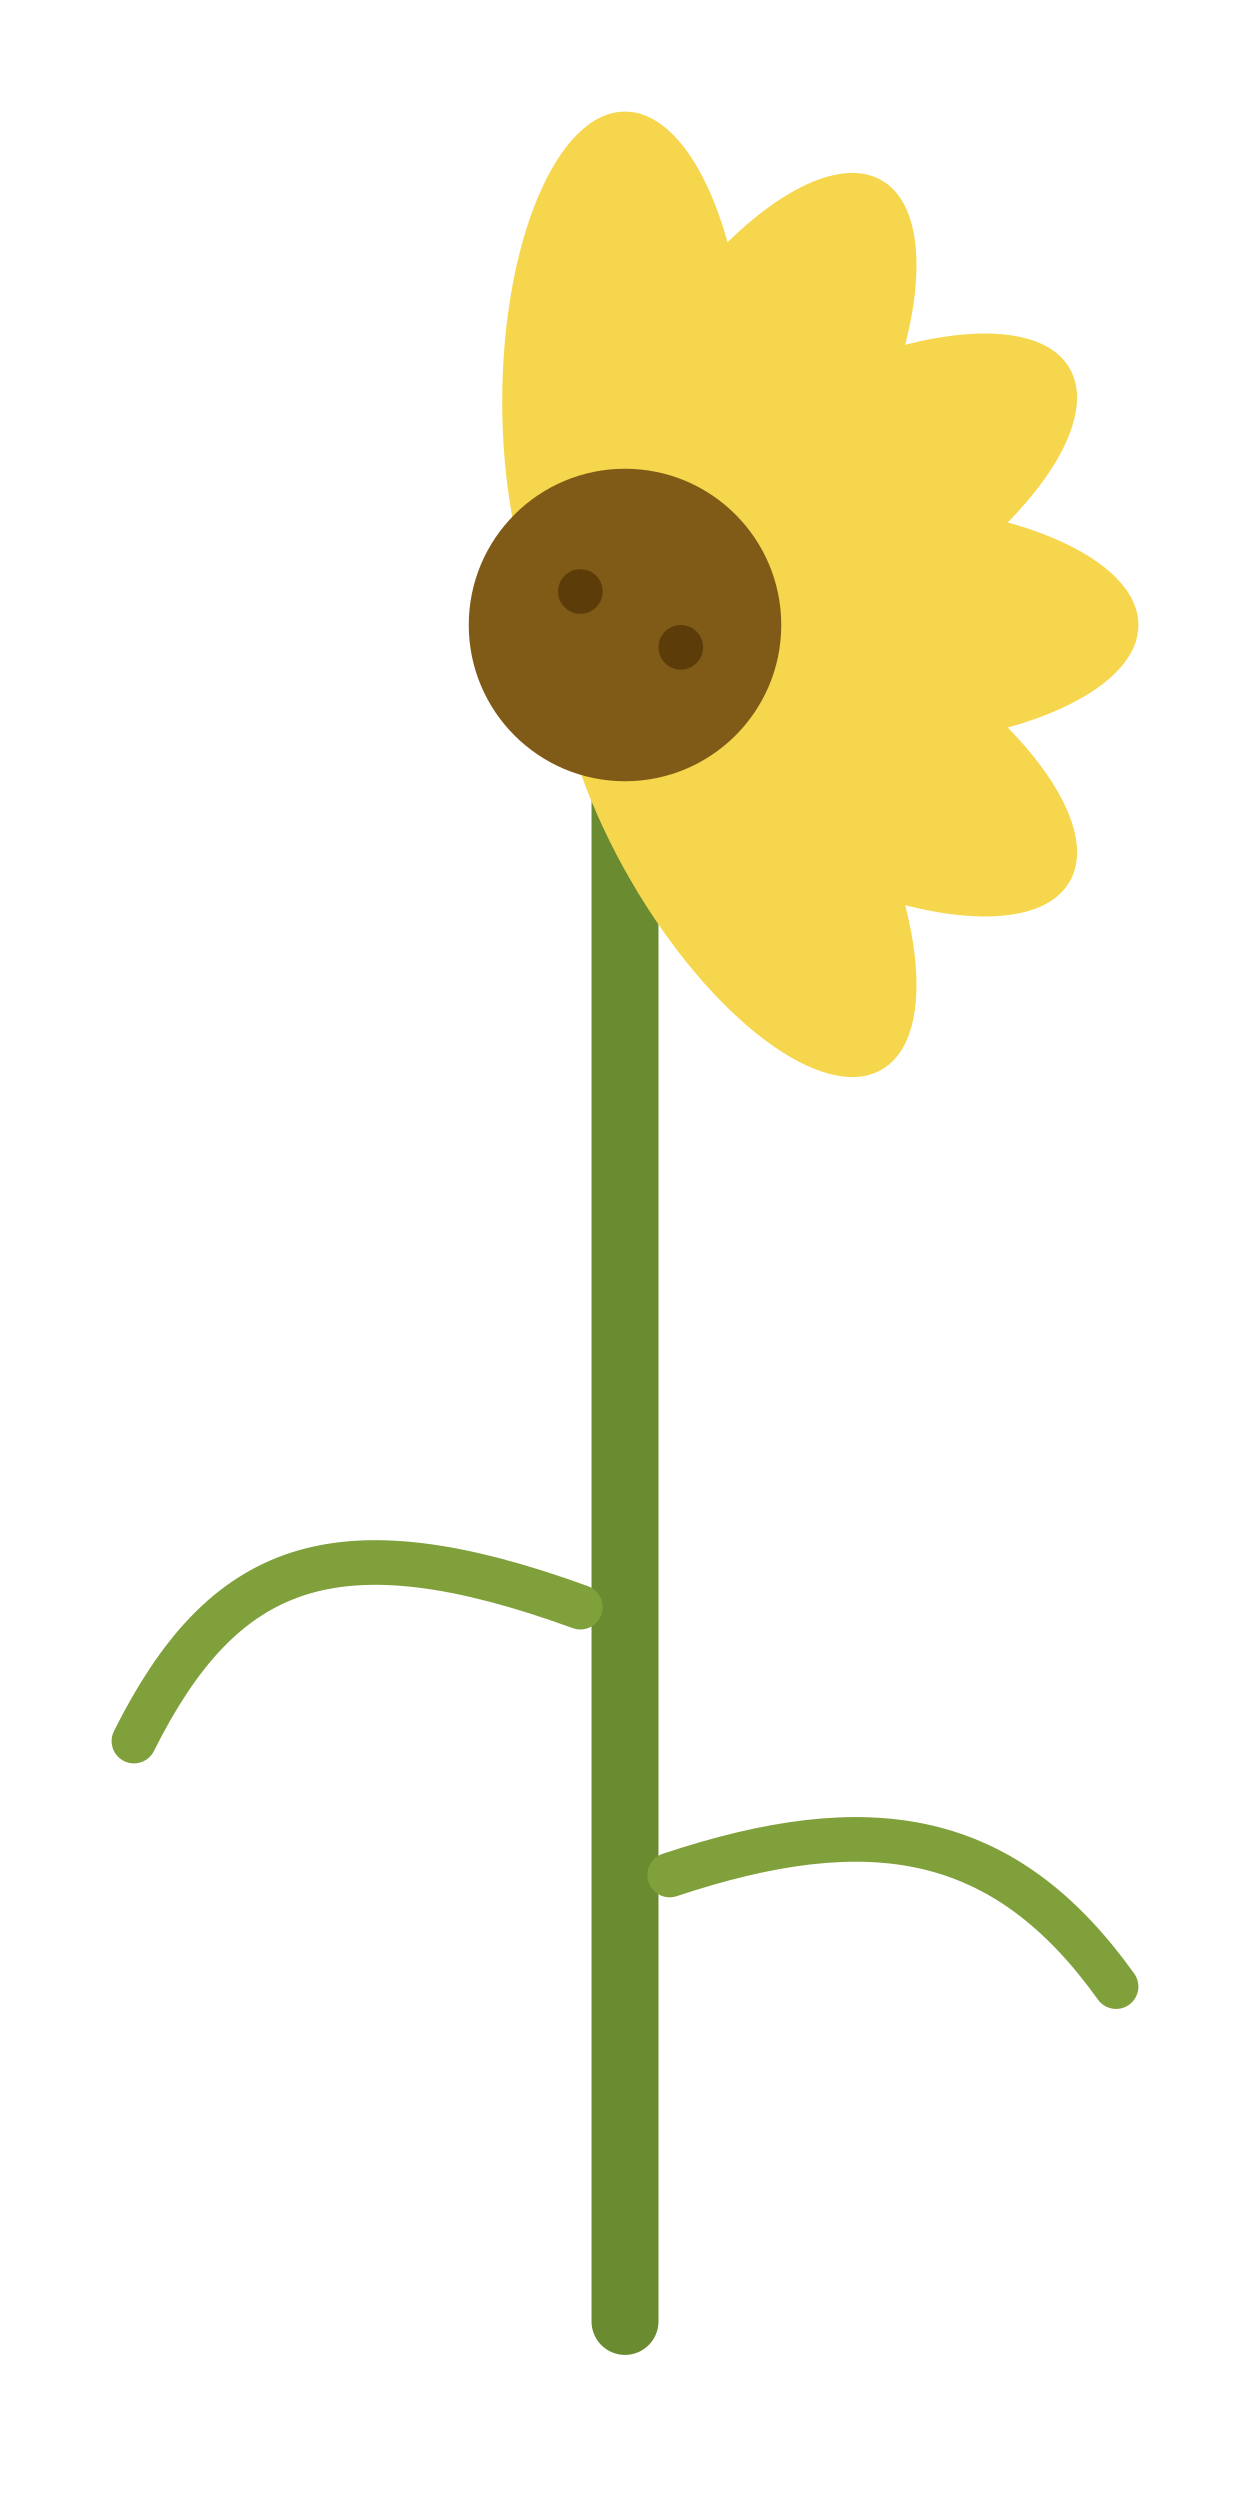
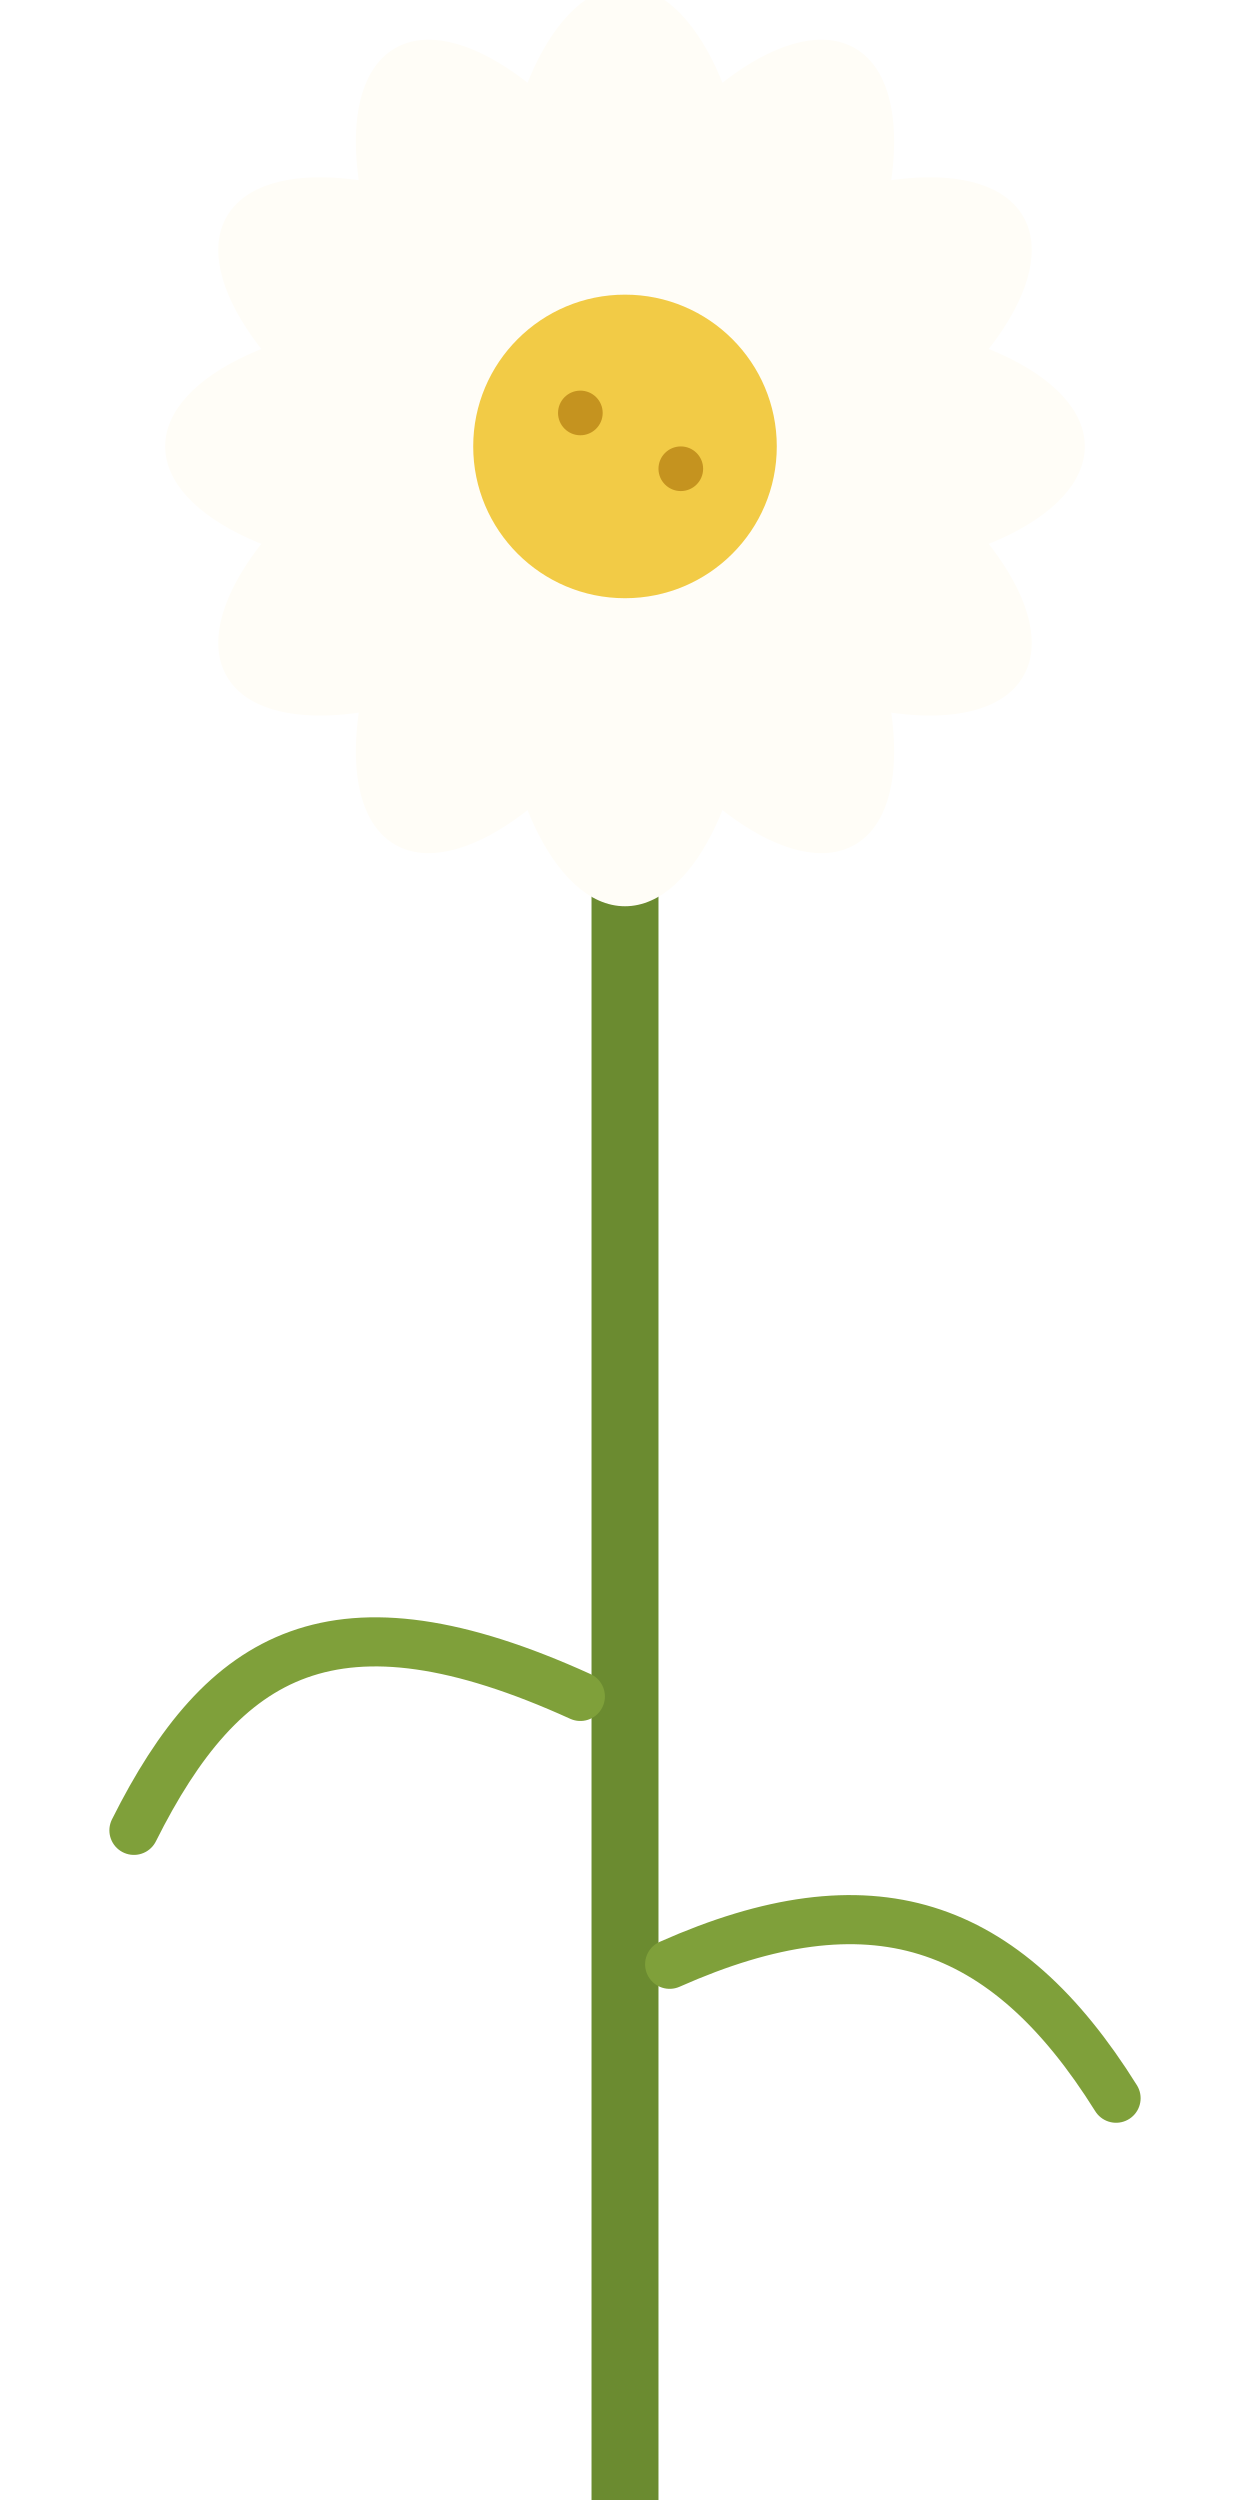
<svg xmlns="http://www.w3.org/2000/svg" width="56" height="112" viewBox="0 0 56 112">
-   <g transform="translate(28 28)">
-     <path d="M0 8V76" fill="none" stroke="#6b8b30" stroke-linecap="round" stroke-width="3" />
-     <path d="M-2 44C-13 40 -18 42 -22 50" fill="none" stroke="#7fa03a" stroke-linecap="round" stroke-width="2" />
-     <path d="M2 56C11 53 17 54 22 61" fill="none" stroke="#7fa03a" stroke-linecap="round" stroke-width="2" />
-     <ellipse cx="0" cy="-10" rx="5.5" ry="13" fill="#f6d64d" />
-     <ellipse cx="0" cy="-10" rx="5.5" ry="13" fill="#f6d64d" transform="rotate(30)" />
-     <ellipse cx="0" cy="-10" rx="5.5" ry="13" fill="#f6d64d" transform="rotate(60)" />
-     <ellipse cx="0" cy="-10" rx="5.5" ry="13" fill="#f6d64d" transform="rotate(90)" />
-     <ellipse cx="0" cy="-10" rx="5.5" ry="13" fill="#f6d64d" transform="rotate(120)" />
-     <ellipse cx="0" cy="-10" rx="5.5" ry="13" fill="#f6d64d" transform="rotate(150)" />
-     <circle cx="0" cy="0" r="7" fill="#805a17" />
-     <circle cx="-2" cy="-1.5" r="1" fill="#5c3d09" />
-     <circle cx="2.5" cy="1" r="1" fill="#5c3d09" />
+   <g transform="translate(28 20)">
+     <path d="M0 10V92" fill="none" stroke="#6b8b30" stroke-linecap="round" stroke-width="3" />
+     <path d="M-2 56C-13 51 -18 54 -22 62" fill="none" stroke="#7fa03a" stroke-linecap="round" stroke-width="2.2" />
+     <path d="M2 68C11 64 17 66 22 74" fill="none" stroke="#7fa03a" stroke-linecap="round" stroke-width="2.2" />
+     <ellipse cx="0" cy="-8" rx="5.8" ry="12.6" fill="#fffdf7" />
+     <ellipse cx="0" cy="-8" rx="5.8" ry="12.6" fill="#fffdf7" transform="rotate(30)" />
+     <ellipse cx="0" cy="-8" rx="5.8" ry="12.6" fill="#fffdf7" transform="rotate(60)" />
+     <ellipse cx="0" cy="-8" rx="5.8" ry="12.6" fill="#fffdf7" transform="rotate(90)" />
+     <ellipse cx="0" cy="-8" rx="5.8" ry="12.6" fill="#fffdf7" transform="rotate(120)" />
+     <ellipse cx="0" cy="-8" rx="5.8" ry="12.6" fill="#fffdf7" transform="rotate(150)" />
+     <ellipse cx="0" cy="-8" rx="5.8" ry="12.6" fill="#fffdf7" transform="rotate(180)" />
+     <ellipse cx="0" cy="-8" rx="5.8" ry="12.6" fill="#fffdf7" transform="rotate(210)" />
+     <ellipse cx="0" cy="-8" rx="5.8" ry="12.6" fill="#fffdf7" transform="rotate(240)" />
+     <ellipse cx="0" cy="-8" rx="5.8" ry="12.6" fill="#fffdf7" transform="rotate(270)" />
+     <ellipse cx="0" cy="-8" rx="5.8" ry="12.6" fill="#fffdf7" transform="rotate(300)" />
+     <ellipse cx="0" cy="-8" rx="5.8" ry="12.6" fill="#fffdf7" transform="rotate(330)" />
+     <circle cx="0" cy="0" r="6.8" fill="#f2cb46" />
+     <circle cx="-2" cy="-1.5" r="1" fill="#c5931f" />
+     <circle cx="2.5" cy="1" r="1" fill="#c5931f" />
  </g>
</svg>
